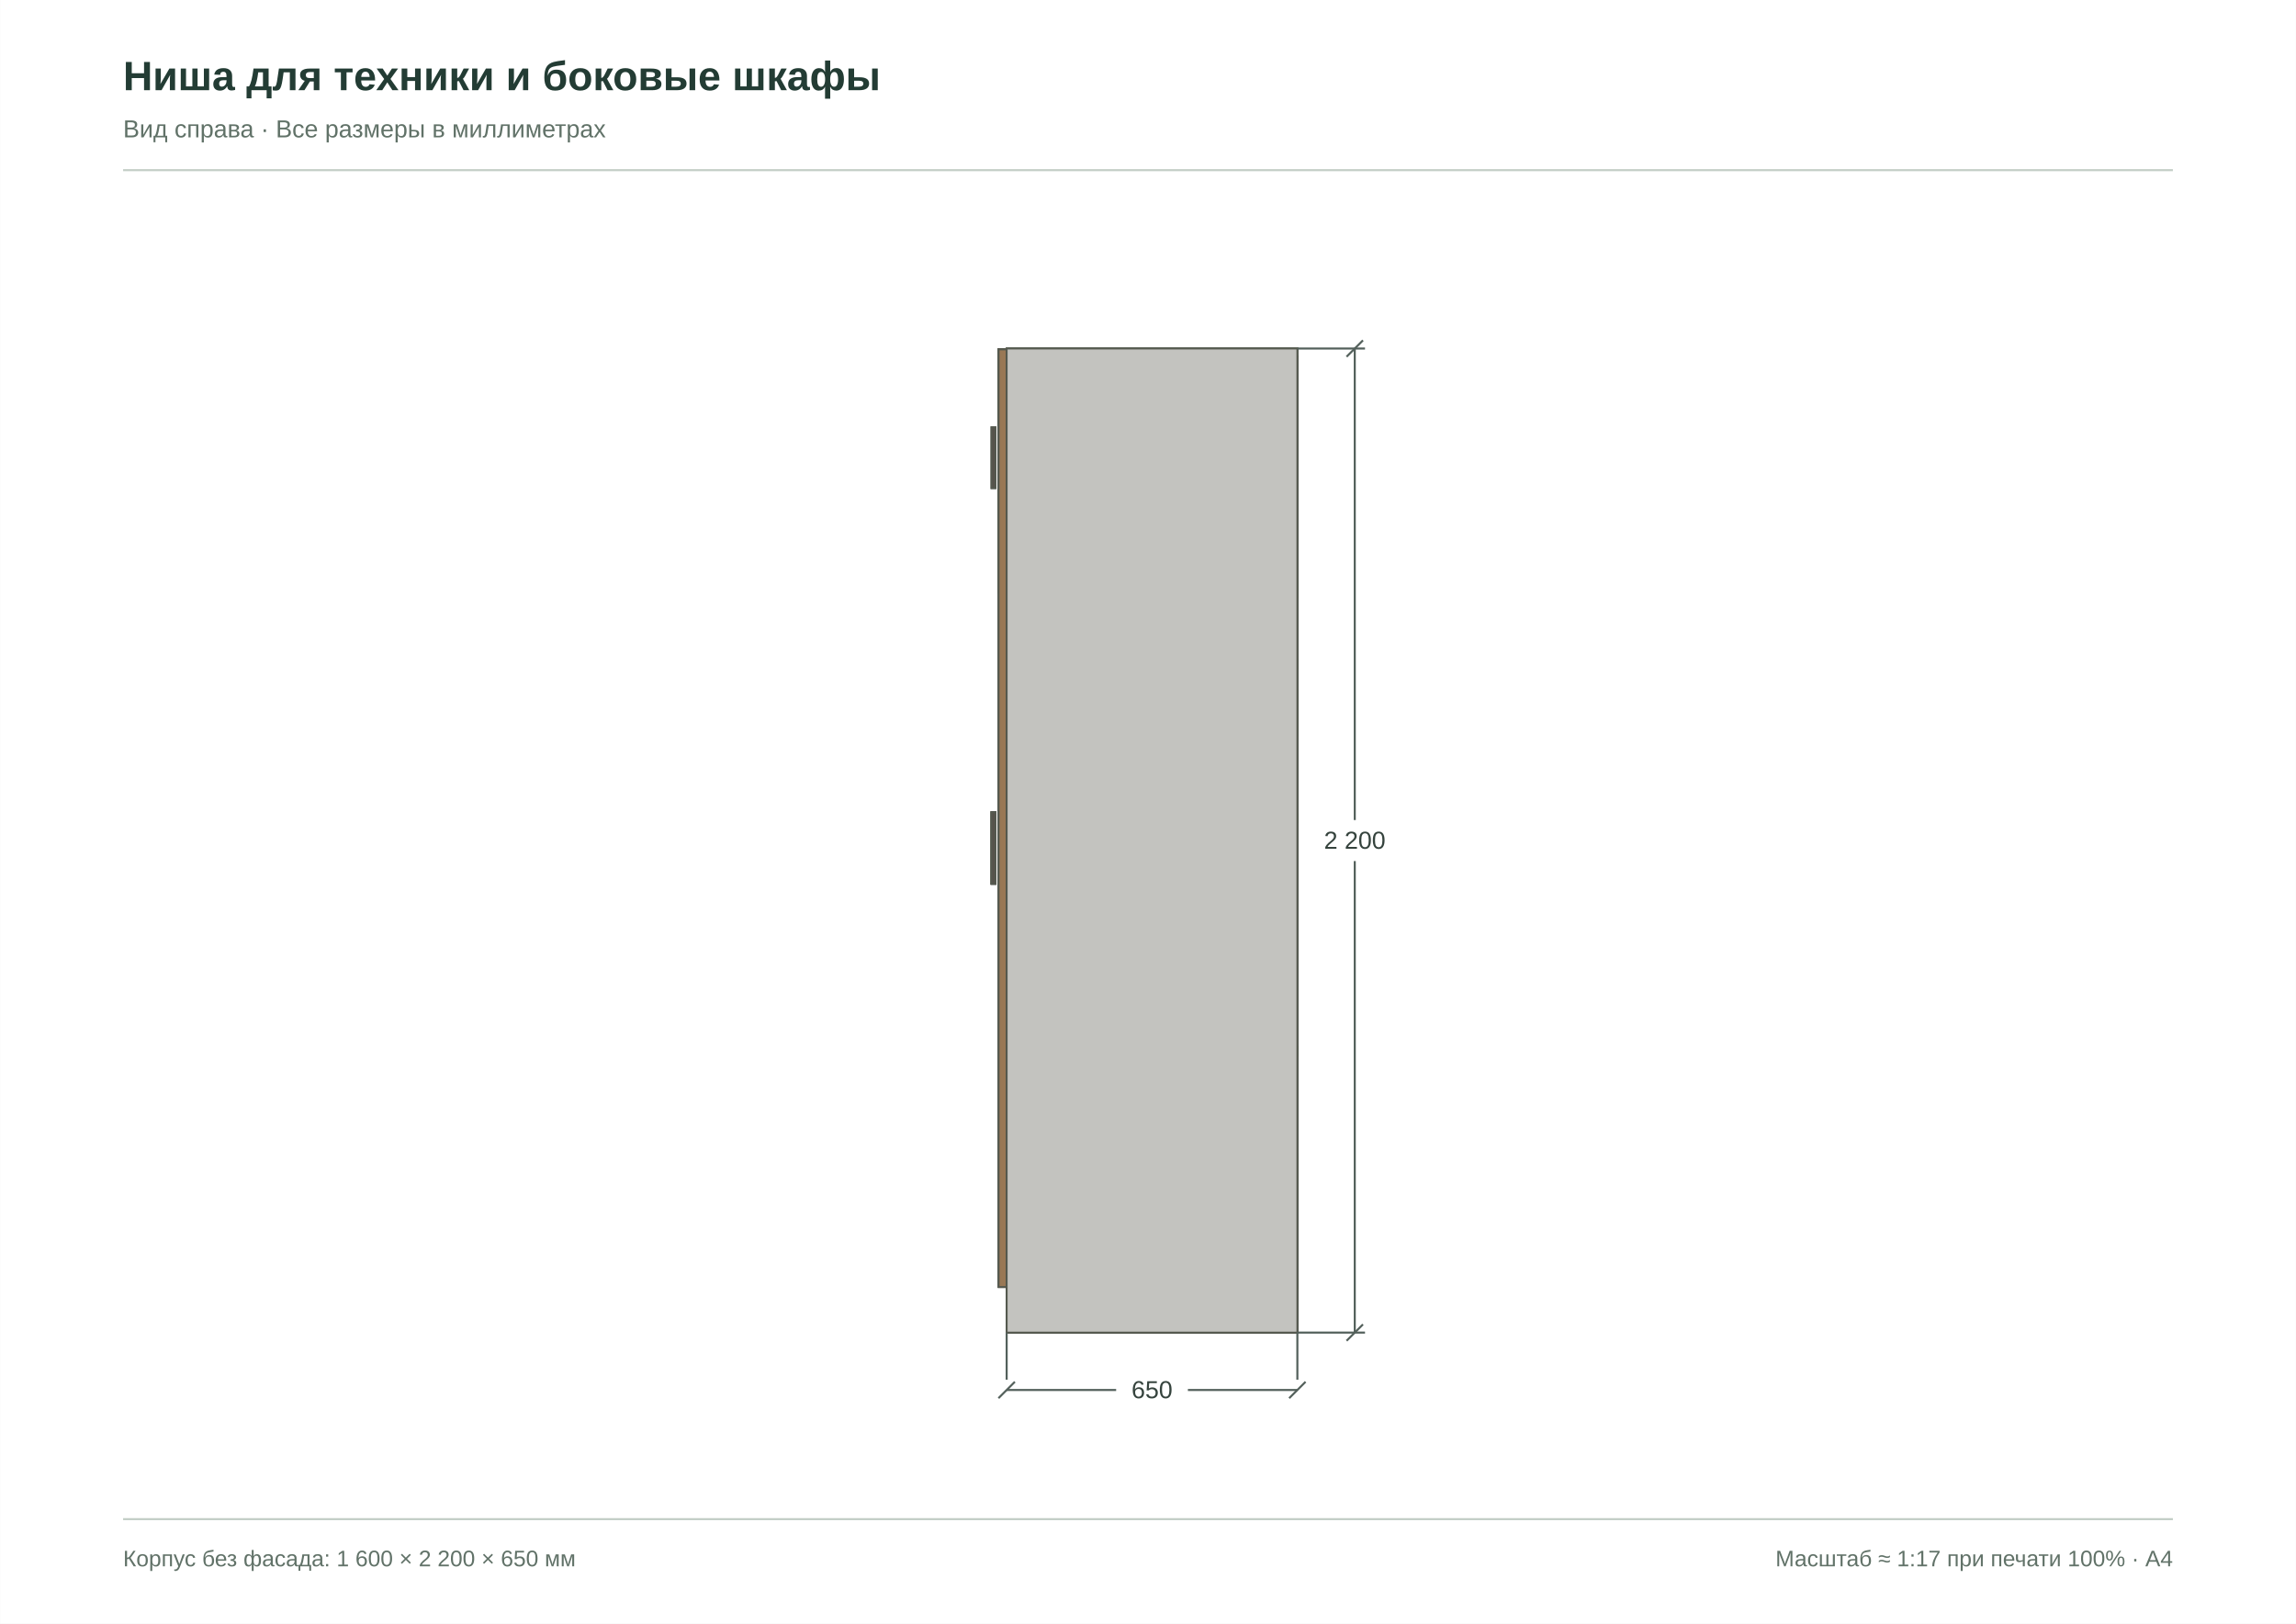
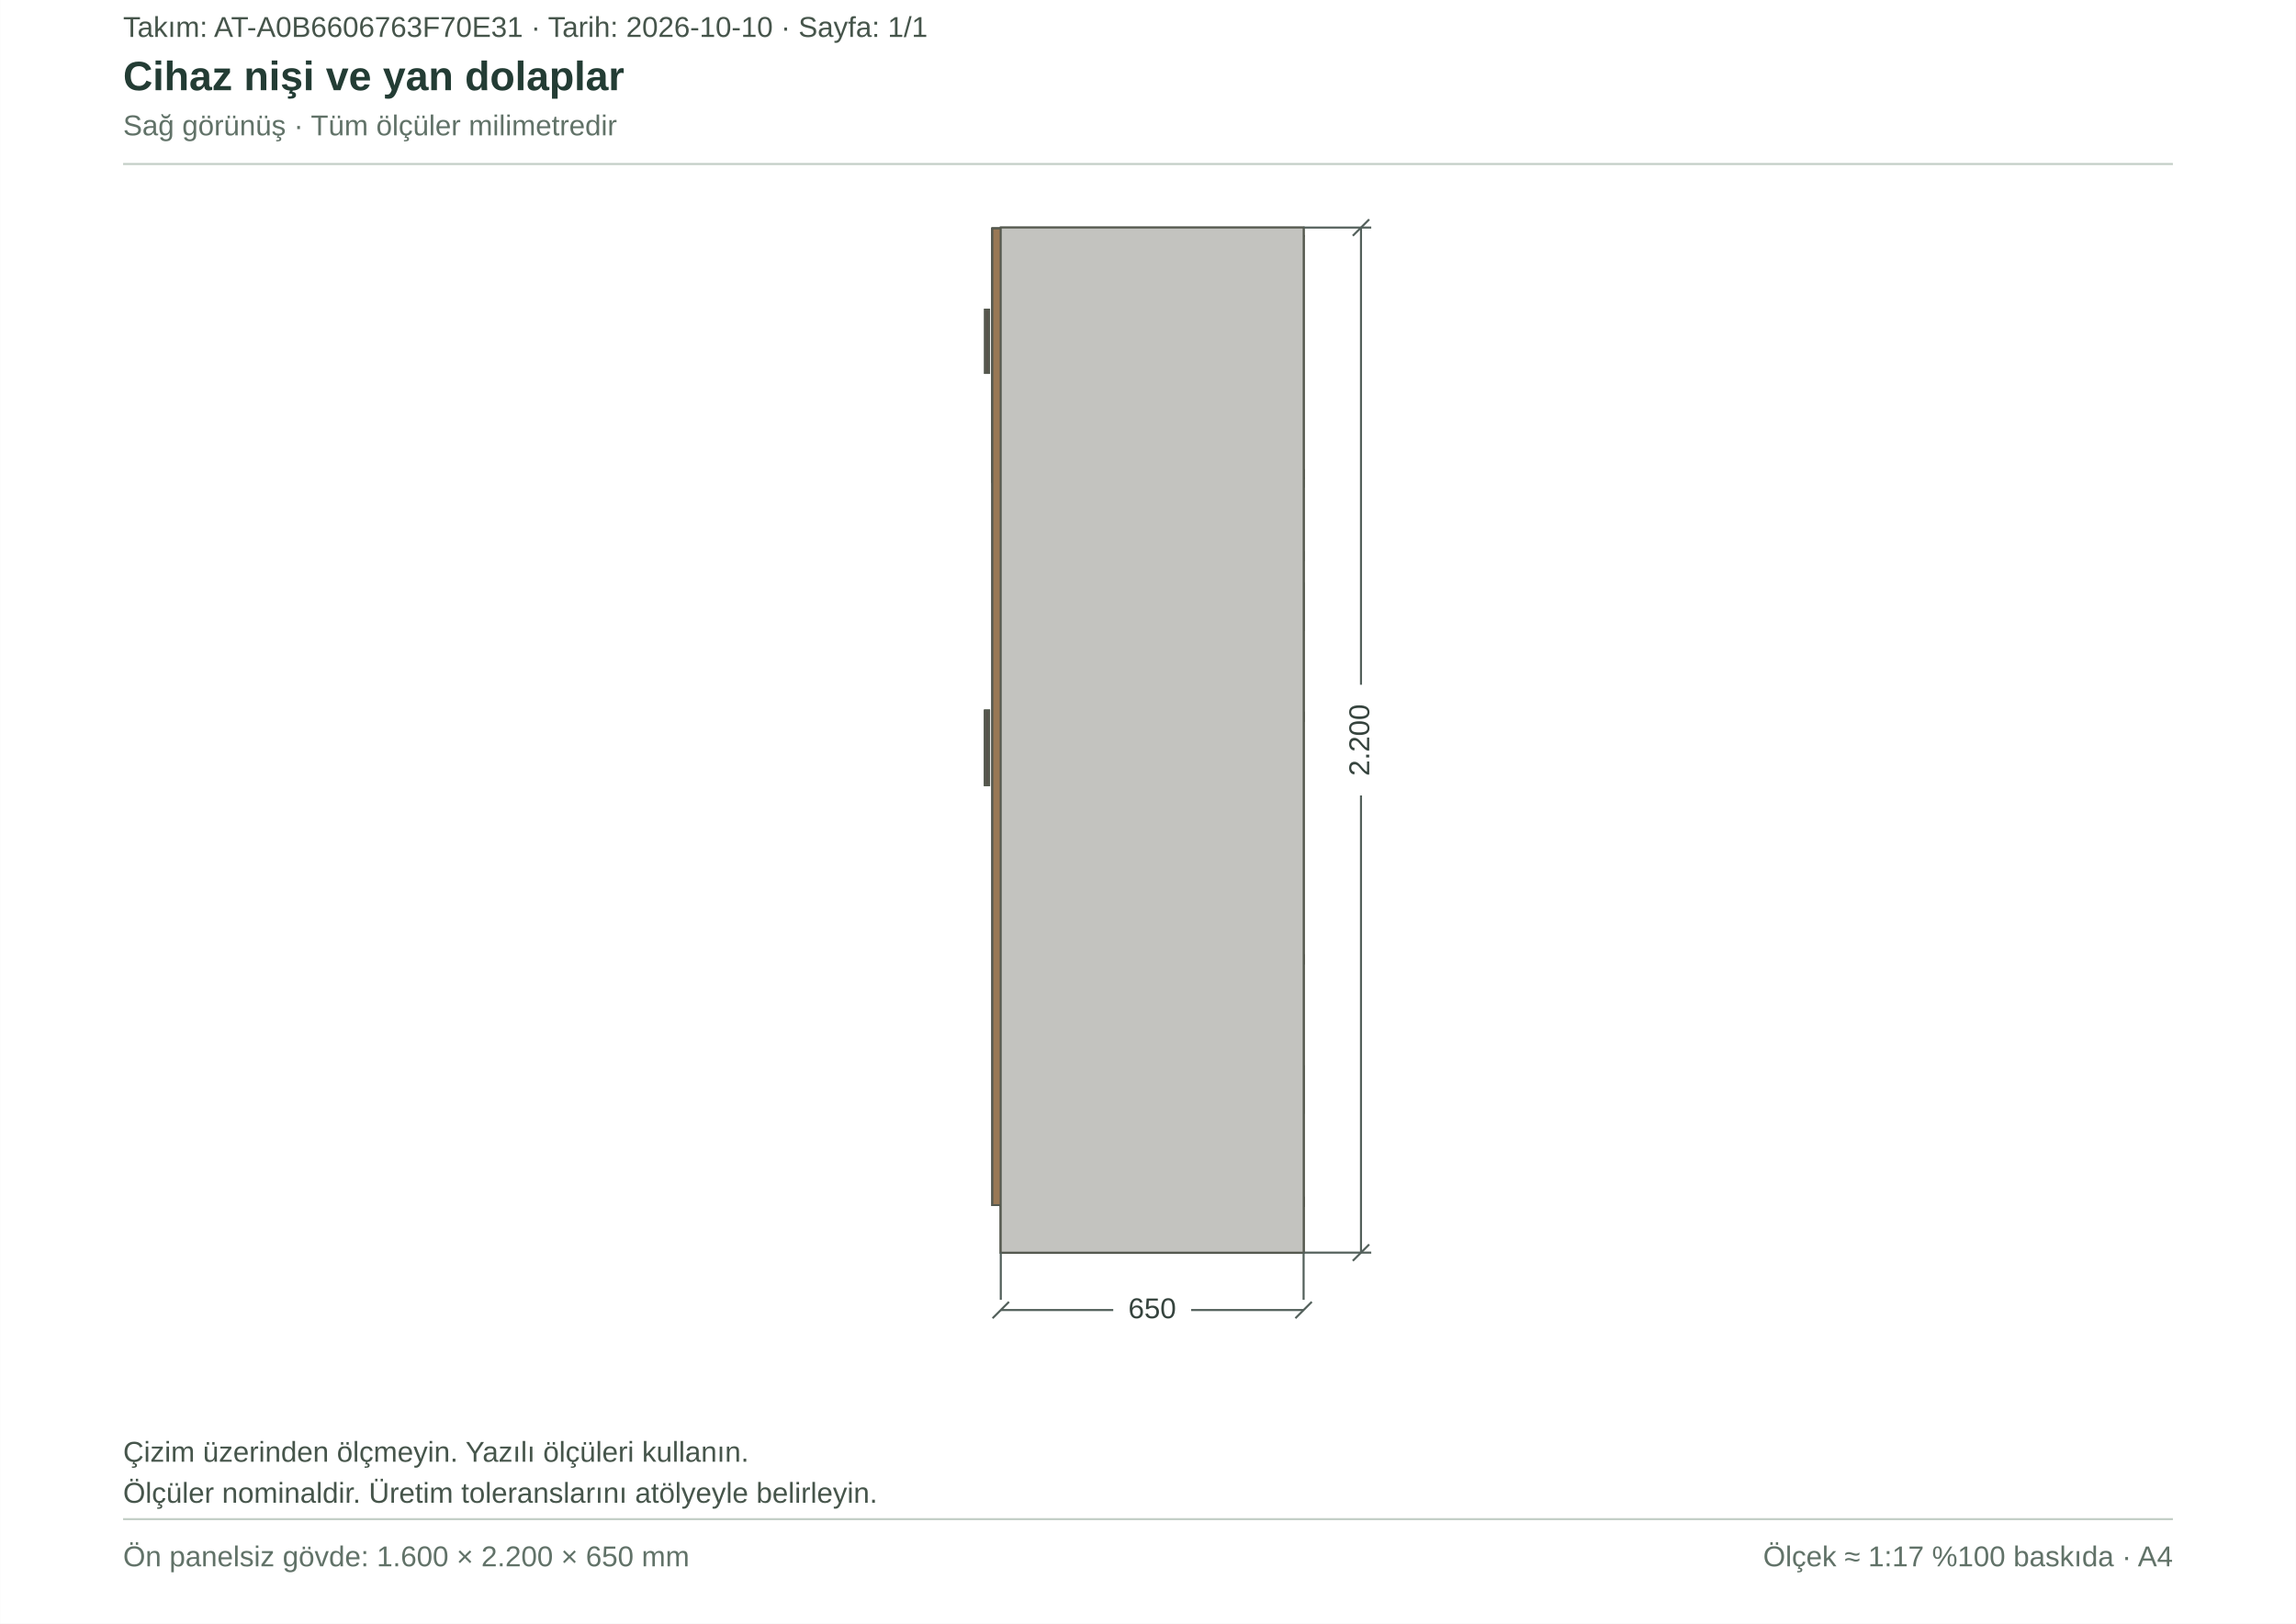
- <svg xmlns="http://www.w3.org/2000/svg" data-i18n="off" lang="ru" width="297mm" height="210mm" viewBox="0 0 1120 792" role="img" aria-label="Ниша для техники и боковые шкафы: Вид справа">
+ <svg xmlns="http://www.w3.org/2000/svg" data-i18n="off" lang="tr" width="297mm" height="210mm" viewBox="0 0 1120 792" role="img" aria-label="Cihaz nişi ve yan dolaplar: Sağ görünüş" data-drawing-view="right" data-annotation-page="1" data-annotation-page-count="1" data-annotation-label-count="2">
  <rect width="1120" height="792" fill="white" />
  <g font-family="Arial, sans-serif">
-     <text x="60" y="44" font-size="20" font-weight="600" fill="#233c34">Ниша для техники и боковые шкафы</text>
-     <text x="60" y="67" font-size="12" fill="#617268">Вид справа · Все размеры в миллиметрах</text>
-     <path d="M60,83 H1060" stroke="#c3cec6" />
-     <g transform="translate(60,90)">
-       <polygon points="572.87,560 572.87,80 431.05,80 431.05,560" data-component="body" data-part-id="cabinet-1-part-1" fill="#c3c3bf" fill-opacity="1" stroke="#55594f" stroke-width="0.9" />
-       <polygon points="425.6,341.1 425.6,306.19 423.64,306.19 423.64,341.1" data-component="door-handle" data-section-id="laundry-left" data-door-opening="left" data-front-index="1" fill="#57534b" fill-opacity="1" stroke="#55594f" stroke-width="0.9" />
-       <polygon points="431.05,537.75 431.05,80.44 427.13,80.44 427.13,537.75" data-component="front" data-section-id="laundry-left" data-door-opening="left" data-front-index="1" fill="#997855" fill-opacity="1" stroke="#55594f" stroke-width="0.9" />
-       <polygon points="425.6,341.1 425.6,306.19 423.64,306.19 423.64,341.1" data-component="door-handle" data-section-id="laundry-left" data-door-opening="right" data-front-index="2" fill="#57534b" fill-opacity="1" stroke="#55594f" stroke-width="0.9" />
-       <polygon points="572.87,424.62 435.42,424.62 435.42,420.69 572.87,420.69" data-component="shelf" data-part-id="cabinet-1-part-10" data-section-id="laundry-left" fill="#c3c3bf" fill-opacity="1" stroke="#55594f" stroke-width="0.9" />
-       <polygon points="572.87,311.05 435.42,311.05 435.42,307.13 572.87,307.13" data-component="shelf" data-part-id="cabinet-1-part-11" data-section-id="laundry-left" fill="#c3c3bf" fill-opacity="1" stroke="#55594f" stroke-width="0.9" />
-       <polygon points="572.87,197.49 435.42,197.49 435.42,193.56 572.87,193.56" data-component="shelf" data-part-id="cabinet-1-part-12" data-section-id="laundry-left" fill="#c3c3bf" fill-opacity="1" stroke="#55594f" stroke-width="0.9" />
-       <polygon points="572.87,538.18 431.05,538.18 431.05,534.25 572.87,534.25" data-component="bottom" data-part-id="cabinet-1-part-4" data-section-id="laundry-left" fill="#c3c3bf" fill-opacity="1" stroke="#55594f" stroke-width="0.9" />
-       <polygon points="445.24,560 445.24,540.36 441.31,540.36 441.31,560" data-component="plinth" data-part-id="cabinet-1-part-17" data-section-id="laundry-left" fill="#c3c3bf" fill-opacity="1" stroke="#55594f" stroke-width="0.9" />
-       <polygon points="431.05,537.75 431.05,80.44 427.13,80.44 427.13,537.75" data-component="front" data-section-id="laundry-left" data-door-opening="right" data-front-index="2" fill="#997855" fill-opacity="1" stroke="#55594f" stroke-width="0.9" />
-       <polygon points="572.87,560 572.87,83.93 431.05,83.93 431.05,560" data-component="partition" data-part-id="cabinet-1-part-6" fill="#c3c3bf" fill-opacity="1" stroke="#55594f" stroke-width="0.9" />
-       <polygon points="425.6,148.09 425.6,118.42 423.64,118.42 423.64,148.09" data-component="door-handle" data-section-id="laundry-upper" data-door-opening="left" data-front-index="1" fill="#57534b" fill-opacity="1" stroke="#55594f" stroke-width="0.9" />
-       <polygon points="431.05,199.13 431.05,80.44 427.13,80.44 427.13,199.13" data-component="front" data-section-id="laundry-upper" data-door-opening="left" data-front-index="1" fill="#997855" fill-opacity="1" stroke="#55594f" stroke-width="0.9" />
-       <polygon points="425.6,148.09 425.6,118.42 423.64,118.42 423.64,148.09" data-component="door-handle" data-section-id="laundry-upper" data-door-opening="right" data-front-index="2" fill="#57534b" fill-opacity="1" stroke="#55594f" stroke-width="0.9" />
-       <polygon points="431.03,406.07 431.03,392.16 430.99,392.16 430.99,406.07" data-component="appliance-detail" data-section-id="laundry-floor" fill="#969f9c" fill-opacity="1" stroke="#55594f" stroke-width="0.9" />
-       <polygon points="561.96,560 561.96,374.55 431.05,374.55 431.05,560" data-component="appliance" data-section-id="laundry-floor" fill="#b1b5b4" fill-opacity="1" stroke="#55594f" stroke-width="0.9" />
-       <polygon points="568.51,230.76 435.42,230.76 435.42,226.84 568.51,226.84" data-component="pull-out-shelf" data-part-id="cabinet-1-part-13" data-section-id="laundry-shelf" fill="#c3c3bf" fill-opacity="1" stroke="#55594f" stroke-width="0.9" />
-       <polygon points="572.87,201.31 431.05,201.31 431.05,197.38 572.87,197.38" data-component="partition" data-part-id="cabinet-1-part-7" fill="#c3c3bf" fill-opacity="1" stroke="#55594f" stroke-width="0.9" />
-       <polygon points="572.87,235.78 431.05,235.78 431.05,231.85 572.87,231.85" data-component="partition" data-part-id="cabinet-1-part-8" fill="#c3c3bf" fill-opacity="1" stroke="#55594f" stroke-width="0.9" />
-       <polygon points="572.87,268.51 572.87,246.69 568.95,246.69 568.95,268.51" data-component="brace" data-part-id="cabinet-1-part-19" data-section-id="laundry-floor" fill="#c3c3bf" fill-opacity="1" stroke="#55594f" stroke-width="0.9" />
-       <polygon points="572.87,494.55 572.87,472.73 568.95,472.73 568.95,494.55" data-component="brace" data-part-id="cabinet-1-part-20" data-section-id="laundry-floor" fill="#c3c3bf" fill-opacity="1" stroke="#55594f" stroke-width="0.9" />
-       <polygon points="431.05,199.13 431.05,80.44 427.13,80.44 427.13,199.13" data-component="front" data-section-id="laundry-upper" data-door-opening="right" data-front-index="2" fill="#997855" fill-opacity="1" stroke="#55594f" stroke-width="0.9" />
-       <polygon points="572.87,560 572.87,83.93 431.05,83.93 431.05,560" data-component="partition" data-part-id="cabinet-1-part-9" fill="#c3c3bf" fill-opacity="1" stroke="#55594f" stroke-width="0.9" />
-       <polygon points="425.6,341.1 425.6,306.19 423.64,306.19 423.64,341.1" data-component="door-handle" data-section-id="laundry-right" data-door-opening="left" data-front-index="1" fill="#57534b" fill-opacity="1" stroke="#55594f" stroke-width="0.9" />
-       <polygon points="431.05,537.75 431.05,80.44 427.13,80.44 427.13,537.75" data-component="front" data-section-id="laundry-right" data-door-opening="left" data-front-index="1" fill="#997855" fill-opacity="1" stroke="#55594f" stroke-width="0.9" />
-       <polygon points="425.6,341.1 425.6,306.19 423.64,306.19 423.64,341.1" data-component="door-handle" data-section-id="laundry-right" data-door-opening="right" data-front-index="2" fill="#57534b" fill-opacity="1" stroke="#55594f" stroke-width="0.9" />
-       <polygon points="572.87,424.62 435.42,424.62 435.42,420.69 572.87,420.69" data-component="shelf" data-part-id="cabinet-1-part-14" data-section-id="laundry-right" fill="#c3c3bf" fill-opacity="1" stroke="#55594f" stroke-width="0.9" />
-       <polygon points="572.87,311.05 435.42,311.05 435.42,307.13 572.87,307.13" data-component="shelf" data-part-id="cabinet-1-part-15" data-section-id="laundry-right" fill="#c3c3bf" fill-opacity="1" stroke="#55594f" stroke-width="0.9" />
-       <polygon points="572.87,197.49 435.42,197.49 435.42,193.56 572.87,193.56" data-component="shelf" data-part-id="cabinet-1-part-16" data-section-id="laundry-right" fill="#c3c3bf" fill-opacity="1" stroke="#55594f" stroke-width="0.9" />
-       <polygon points="572.87,83.93 431.05,83.93 431.05,80 572.87,80" data-component="body" data-part-id="cabinet-1-part-3" fill="#c3c3bf" fill-opacity="1" stroke="#55594f" stroke-width="0.9" />
-       <polygon points="572.87,538.18 431.05,538.18 431.05,534.25 572.87,534.25" data-component="bottom" data-part-id="cabinet-1-part-5" data-section-id="laundry-right" fill="#c3c3bf" fill-opacity="1" stroke="#55594f" stroke-width="0.9" />
-       <polygon points="445.24,560 445.24,540.36 441.31,540.36 441.31,560" data-component="plinth" data-part-id="cabinet-1-part-18" data-section-id="laundry-right" fill="#c3c3bf" fill-opacity="1" stroke="#55594f" stroke-width="0.9" />
-       <polygon points="431.05,537.75 431.05,80.44 427.13,80.44 427.13,537.75" data-component="front" data-section-id="laundry-right" data-door-opening="right" data-front-index="2" fill="#997855" fill-opacity="1" stroke="#55594f" stroke-width="0.9" />
-       <polygon points="572.87,560 572.87,80 431.05,80 431.05,560" data-component="body" data-part-id="cabinet-1-part-2" fill="#c3c3bf" fill-opacity="1" stroke="#55594f" stroke-width="0.9" />
+     <text data-document-id="AT-A0B6606763F70E31" x="60" y="18" font-size="14" fill="#46554b">Takım: AT-A0B6606763F70E31 · Tarih: 2026-10-10 · Sayfa: 1/1</text>
+     <text x="60" y="44" font-size="20" font-weight="600" fill="#233c34">Cihaz nişi ve yan dolaplar</text>
+     <text x="60" y="66" font-size="14" fill="#617268">Sağ görünüş · Tüm ölçüler milimetredir</text>
+     <path d="M60,80 H1060" stroke="#c3cec6" />
+     <g data-drawing-scene="true" transform="translate(60,91)">
+       <polygon points="575.91,520 575.91,20 428.18,20 428.18,520" data-component="body" data-part-id="cabinet-1-part-1" fill="#c3c3bf" fill-opacity="1" stroke="#55594f" stroke-width="0.9" />
+       <polygon points="422.5,291.98 422.5,255.62 420.45,255.62 420.45,291.98" data-component="door-handle" data-section-id="laundry-left" data-door-opening="left" data-front-index="1" fill="#57534b" fill-opacity="1" stroke="#55594f" stroke-width="0.9" />
+       <polygon points="428.18,496.82 428.18,20.45 424.09,20.45 424.09,496.82" data-component="front" data-section-id="laundry-left" data-door-opening="left" data-front-index="1" fill="#997855" fill-opacity="1" stroke="#55594f" stroke-width="0.9" />
+       <polygon points="422.5,291.98 422.5,255.62 420.45,255.62 420.45,291.98" data-component="door-handle" data-section-id="laundry-left" data-door-opening="right" data-front-index="2" fill="#57534b" fill-opacity="1" stroke="#55594f" stroke-width="0.9" />
+       <polygon points="575.91,378.98 432.73,378.98 432.73,374.89 575.91,374.89" data-component="shelf" data-part-id="cabinet-1-part-10" data-section-id="laundry-left" fill="#c3c3bf" fill-opacity="1" stroke="#55594f" stroke-width="0.9" />
+       <polygon points="575.91,260.68 432.73,260.68 432.73,256.59 575.91,256.59" data-component="shelf" data-part-id="cabinet-1-part-11" data-section-id="laundry-left" fill="#c3c3bf" fill-opacity="1" stroke="#55594f" stroke-width="0.9" />
+       <polygon points="575.91,142.39 432.73,142.39 432.73,138.3 575.91,138.3" data-component="shelf" data-part-id="cabinet-1-part-12" data-section-id="laundry-left" fill="#c3c3bf" fill-opacity="1" stroke="#55594f" stroke-width="0.9" />
+       <polygon points="575.91,497.27 428.18,497.27 428.18,493.18 575.91,493.18" data-component="bottom" data-part-id="cabinet-1-part-4" data-section-id="laundry-left" fill="#c3c3bf" fill-opacity="1" stroke="#55594f" stroke-width="0.9" />
+       <polygon points="442.95,520 442.95,499.55 438.86,499.55 438.86,520" data-component="plinth" data-part-id="cabinet-1-part-17" data-section-id="laundry-left" fill="#c3c3bf" fill-opacity="1" stroke="#55594f" stroke-width="0.9" />
+       <polygon points="428.18,496.82 428.18,20.45 424.09,20.45 424.09,496.82" data-component="front" data-section-id="laundry-left" data-door-opening="right" data-front-index="2" fill="#997855" fill-opacity="1" stroke="#55594f" stroke-width="0.9" />
+       <polygon points="575.91,520 575.91,24.09 428.18,24.09 428.18,520" data-component="partition" data-part-id="cabinet-1-part-6" fill="#c3c3bf" fill-opacity="1" stroke="#55594f" stroke-width="0.9" />
+       <polygon points="422.5,90.93 422.5,60.02 420.45,60.02 420.45,90.93" data-component="door-handle" data-section-id="laundry-upper" data-door-opening="left" data-front-index="1" fill="#57534b" fill-opacity="1" stroke="#55594f" stroke-width="0.9" />
+       <polygon points="428.18,144.09 428.18,20.45 424.09,20.45 424.09,144.09" data-component="front" data-section-id="laundry-upper" data-door-opening="left" data-front-index="1" fill="#997855" fill-opacity="1" stroke="#55594f" stroke-width="0.9" />
+       <polygon points="422.5,90.93 422.5,60.02 420.45,60.02 420.45,90.93" data-component="door-handle" data-section-id="laundry-upper" data-door-opening="right" data-front-index="2" fill="#57534b" fill-opacity="1" stroke="#55594f" stroke-width="0.9" />
+       <polygon points="428.16,359.66 428.16,345.17 428.11,345.17 428.11,359.66" data-component="appliance-detail" data-section-id="laundry-floor" fill="#969f9c" fill-opacity="1" stroke="#55594f" stroke-width="0.9" />
+       <polygon points="564.55,520 564.55,326.82 428.18,326.82 428.18,520" data-component="appliance" data-section-id="laundry-floor" fill="#b1b5b4" fill-opacity="1" stroke="#55594f" stroke-width="0.9" />
+       <polygon points="571.36,177.05 432.73,177.05 432.73,172.95 571.36,172.95" data-component="pull-out-shelf" data-part-id="cabinet-1-part-13" data-section-id="laundry-shelf" fill="#c3c3bf" fill-opacity="1" stroke="#55594f" stroke-width="0.9" />
+       <polygon points="575.91,146.36 428.18,146.36 428.18,142.27 575.91,142.27" data-component="partition" data-part-id="cabinet-1-part-7" fill="#c3c3bf" fill-opacity="1" stroke="#55594f" stroke-width="0.9" />
+       <polygon points="575.91,182.27 428.18,182.27 428.18,178.18 575.91,178.18" data-component="partition" data-part-id="cabinet-1-part-8" fill="#c3c3bf" fill-opacity="1" stroke="#55594f" stroke-width="0.9" />
+       <polygon points="575.91,216.36 575.91,193.64 571.82,193.64 571.82,216.36" data-component="brace" data-part-id="cabinet-1-part-19" data-section-id="laundry-floor" fill="#c3c3bf" fill-opacity="1" stroke="#55594f" stroke-width="0.9" />
+       <polygon points="575.91,451.82 575.91,429.09 571.82,429.09 571.82,451.82" data-component="brace" data-part-id="cabinet-1-part-20" data-section-id="laundry-floor" fill="#c3c3bf" fill-opacity="1" stroke="#55594f" stroke-width="0.9" />
+       <polygon points="428.18,144.09 428.18,20.45 424.09,20.45 424.09,144.09" data-component="front" data-section-id="laundry-upper" data-door-opening="right" data-front-index="2" fill="#997855" fill-opacity="1" stroke="#55594f" stroke-width="0.9" />
+       <polygon points="575.91,520 575.91,24.09 428.18,24.09 428.18,520" data-component="partition" data-part-id="cabinet-1-part-9" fill="#c3c3bf" fill-opacity="1" stroke="#55594f" stroke-width="0.9" />
+       <polygon points="422.5,291.98 422.5,255.62 420.45,255.62 420.45,291.98" data-component="door-handle" data-section-id="laundry-right" data-door-opening="left" data-front-index="1" fill="#57534b" fill-opacity="1" stroke="#55594f" stroke-width="0.9" />
+       <polygon points="428.18,496.82 428.18,20.45 424.09,20.45 424.09,496.82" data-component="front" data-section-id="laundry-right" data-door-opening="left" data-front-index="1" fill="#997855" fill-opacity="1" stroke="#55594f" stroke-width="0.9" />
+       <polygon points="422.5,291.98 422.5,255.62 420.45,255.62 420.45,291.98" data-component="door-handle" data-section-id="laundry-right" data-door-opening="right" data-front-index="2" fill="#57534b" fill-opacity="1" stroke="#55594f" stroke-width="0.9" />
+       <polygon points="575.91,378.98 432.73,378.98 432.73,374.89 575.91,374.89" data-component="shelf" data-part-id="cabinet-1-part-14" data-section-id="laundry-right" fill="#c3c3bf" fill-opacity="1" stroke="#55594f" stroke-width="0.9" />
+       <polygon points="575.91,260.68 432.73,260.68 432.73,256.59 575.91,256.59" data-component="shelf" data-part-id="cabinet-1-part-15" data-section-id="laundry-right" fill="#c3c3bf" fill-opacity="1" stroke="#55594f" stroke-width="0.9" />
+       <polygon points="575.91,142.39 432.73,142.39 432.73,138.3 575.91,138.3" data-component="shelf" data-part-id="cabinet-1-part-16" data-section-id="laundry-right" fill="#c3c3bf" fill-opacity="1" stroke="#55594f" stroke-width="0.9" />
+       <polygon points="575.91,24.09 428.18,24.09 428.18,20 575.91,20" data-component="body" data-part-id="cabinet-1-part-3" fill="#c3c3bf" fill-opacity="1" stroke="#55594f" stroke-width="0.9" />
+       <polygon points="575.91,497.27 428.18,497.27 428.18,493.18 575.91,493.18" data-component="bottom" data-part-id="cabinet-1-part-5" data-section-id="laundry-right" fill="#c3c3bf" fill-opacity="1" stroke="#55594f" stroke-width="0.9" />
+       <polygon points="442.95,520 442.95,499.55 438.86,499.55 438.86,520" data-component="plinth" data-part-id="cabinet-1-part-18" data-section-id="laundry-right" fill="#c3c3bf" fill-opacity="1" stroke="#55594f" stroke-width="0.9" />
+       <polygon points="428.18,496.82 428.18,20.45 424.09,20.45 424.09,496.82" data-component="front" data-section-id="laundry-right" data-door-opening="right" data-front-index="2" fill="#997855" fill-opacity="1" stroke="#55594f" stroke-width="0.9" />
+       <polygon points="575.91,520 575.91,20 428.18,20 428.18,520" data-component="body" data-part-id="cabinet-1-part-2" fill="#c3c3bf" fill-opacity="1" stroke="#55594f" stroke-width="0.9" />
+       <g data-label-leaders="true" />
      <g fill="none" stroke="#53605b" stroke-width="1">
-         <path d="M572.87,560 L572.87,583" />
-         <path d="M431.05,560 L431.05,583" />
-         <path d="M572.87,588 L431.05,588" />
-         <path d="M568.87,592 L576.87,584" />
-         <path d="M427.05,592 L435.05,584" />
+         <path d="M575.91,520 L575.91,543" />
+         <path d="M428.18,520 L428.18,543" />
+         <path d="M575.91,548 L428.18,548" />
+         <path d="M571.91,552 L579.91,544" />
+         <path d="M424.18,552 L432.18,544" />
      </g>
-       <rect x="484.46" y="578" width="35" height="20" fill="white" />
-       <text x="501.96" y="592" text-anchor="middle" font-size="12" fill="#35433d">650</text>
+       <g data-callout-index="1" data-callout-page="1" data-label-x="483.05" data-label-y="538" data-label-width="38" data-label-height="20" data-label-kind="dimension" data-source-anchor-x="502.05" data-source-anchor-y="548">
+         <g data-drawing-label="dimension" data-anchor-x="502.05" data-anchor-y="548">
+           <rect x="483.05" y="538" width="38" height="20" fill="white" />
+           <text x="502.05" y="552" text-anchor="middle" font-size="14" fill="#35433d">650</text>
+         </g>
+       </g>
      <g fill="none" stroke="#53605b" stroke-width="1">
-         <path d="M572.87,560 L605.87,560" />
-         <path d="M572.87,80 L605.87,80" />
-         <path d="M600.87,560 L600.87,80" />
-         <path d="M596.87,564 L604.87,556" />
-         <path d="M596.87,84 L604.87,76" />
+         <path d="M575.91,520 L608.91,520" />
+         <path d="M575.91,20 L608.91,20" />
+         <path d="M603.91,520 L603.91,20" />
+         <path d="M599.91,524 L607.91,516" />
+         <path d="M599.91,24 L607.91,16" />
      </g>
-       <rect x="576.37" y="310" width="49" height="20" fill="white" />
-       <text x="600.87" y="324" text-anchor="middle" font-size="12" fill="#35433d">2 200</text>
+       <g data-callout-index="2" data-callout-page="1" data-label-x="593.91" data-label-y="243" data-label-width="20" data-label-height="54" data-label-kind="dimension" data-source-anchor-x="603.91" data-source-anchor-y="270">
+         <g data-drawing-label="dimension" data-anchor-x="603.91" data-anchor-y="270">
+           <rect x="576.91" y="260" width="54" height="20" fill="white" transform="rotate(-90 603.91 270)" />
+           <text x="603.91" y="274" text-anchor="middle" font-size="14" fill="#35433d" transform="rotate(-90 603.91 270)">2.200</text>
+         </g>
+       </g>
    </g>
    <path d="M60,741 H1060" stroke="#c3cec6" />
-     <text x="60" y="764" font-size="11" fill="#617268">Корпус без фасада: 1 600 × 2 200 × 650 мм</text>
-     <text x="1060" y="764" text-anchor="end" font-size="11" fill="#617268">Масштаб ≈ 1:17 при печати 100% · A4</text>
+     <text x="60" y="764" font-size="14" fill="#617268">Ön panelsiz gövde: 1.600 × 2.200 × 650 mm</text>
+     <text x="1060" y="764" text-anchor="end" font-size="14" fill="#617268">Ölçek ≈ 1:17 %100 baskıda · A4</text>
+     <text data-reading-note="not-to-scale" x="60" y="713" font-size="14" fill="#46554b">Çizim üzerinden ölçmeyin. Yazılı ölçüleri kullanın.</text>
+     <text x="60" y="733" font-size="14" fill="#46554b">Ölçüler nominaldir. Üretim toleranslarını atölyeyle belirleyin.</text>
  </g>
</svg>
